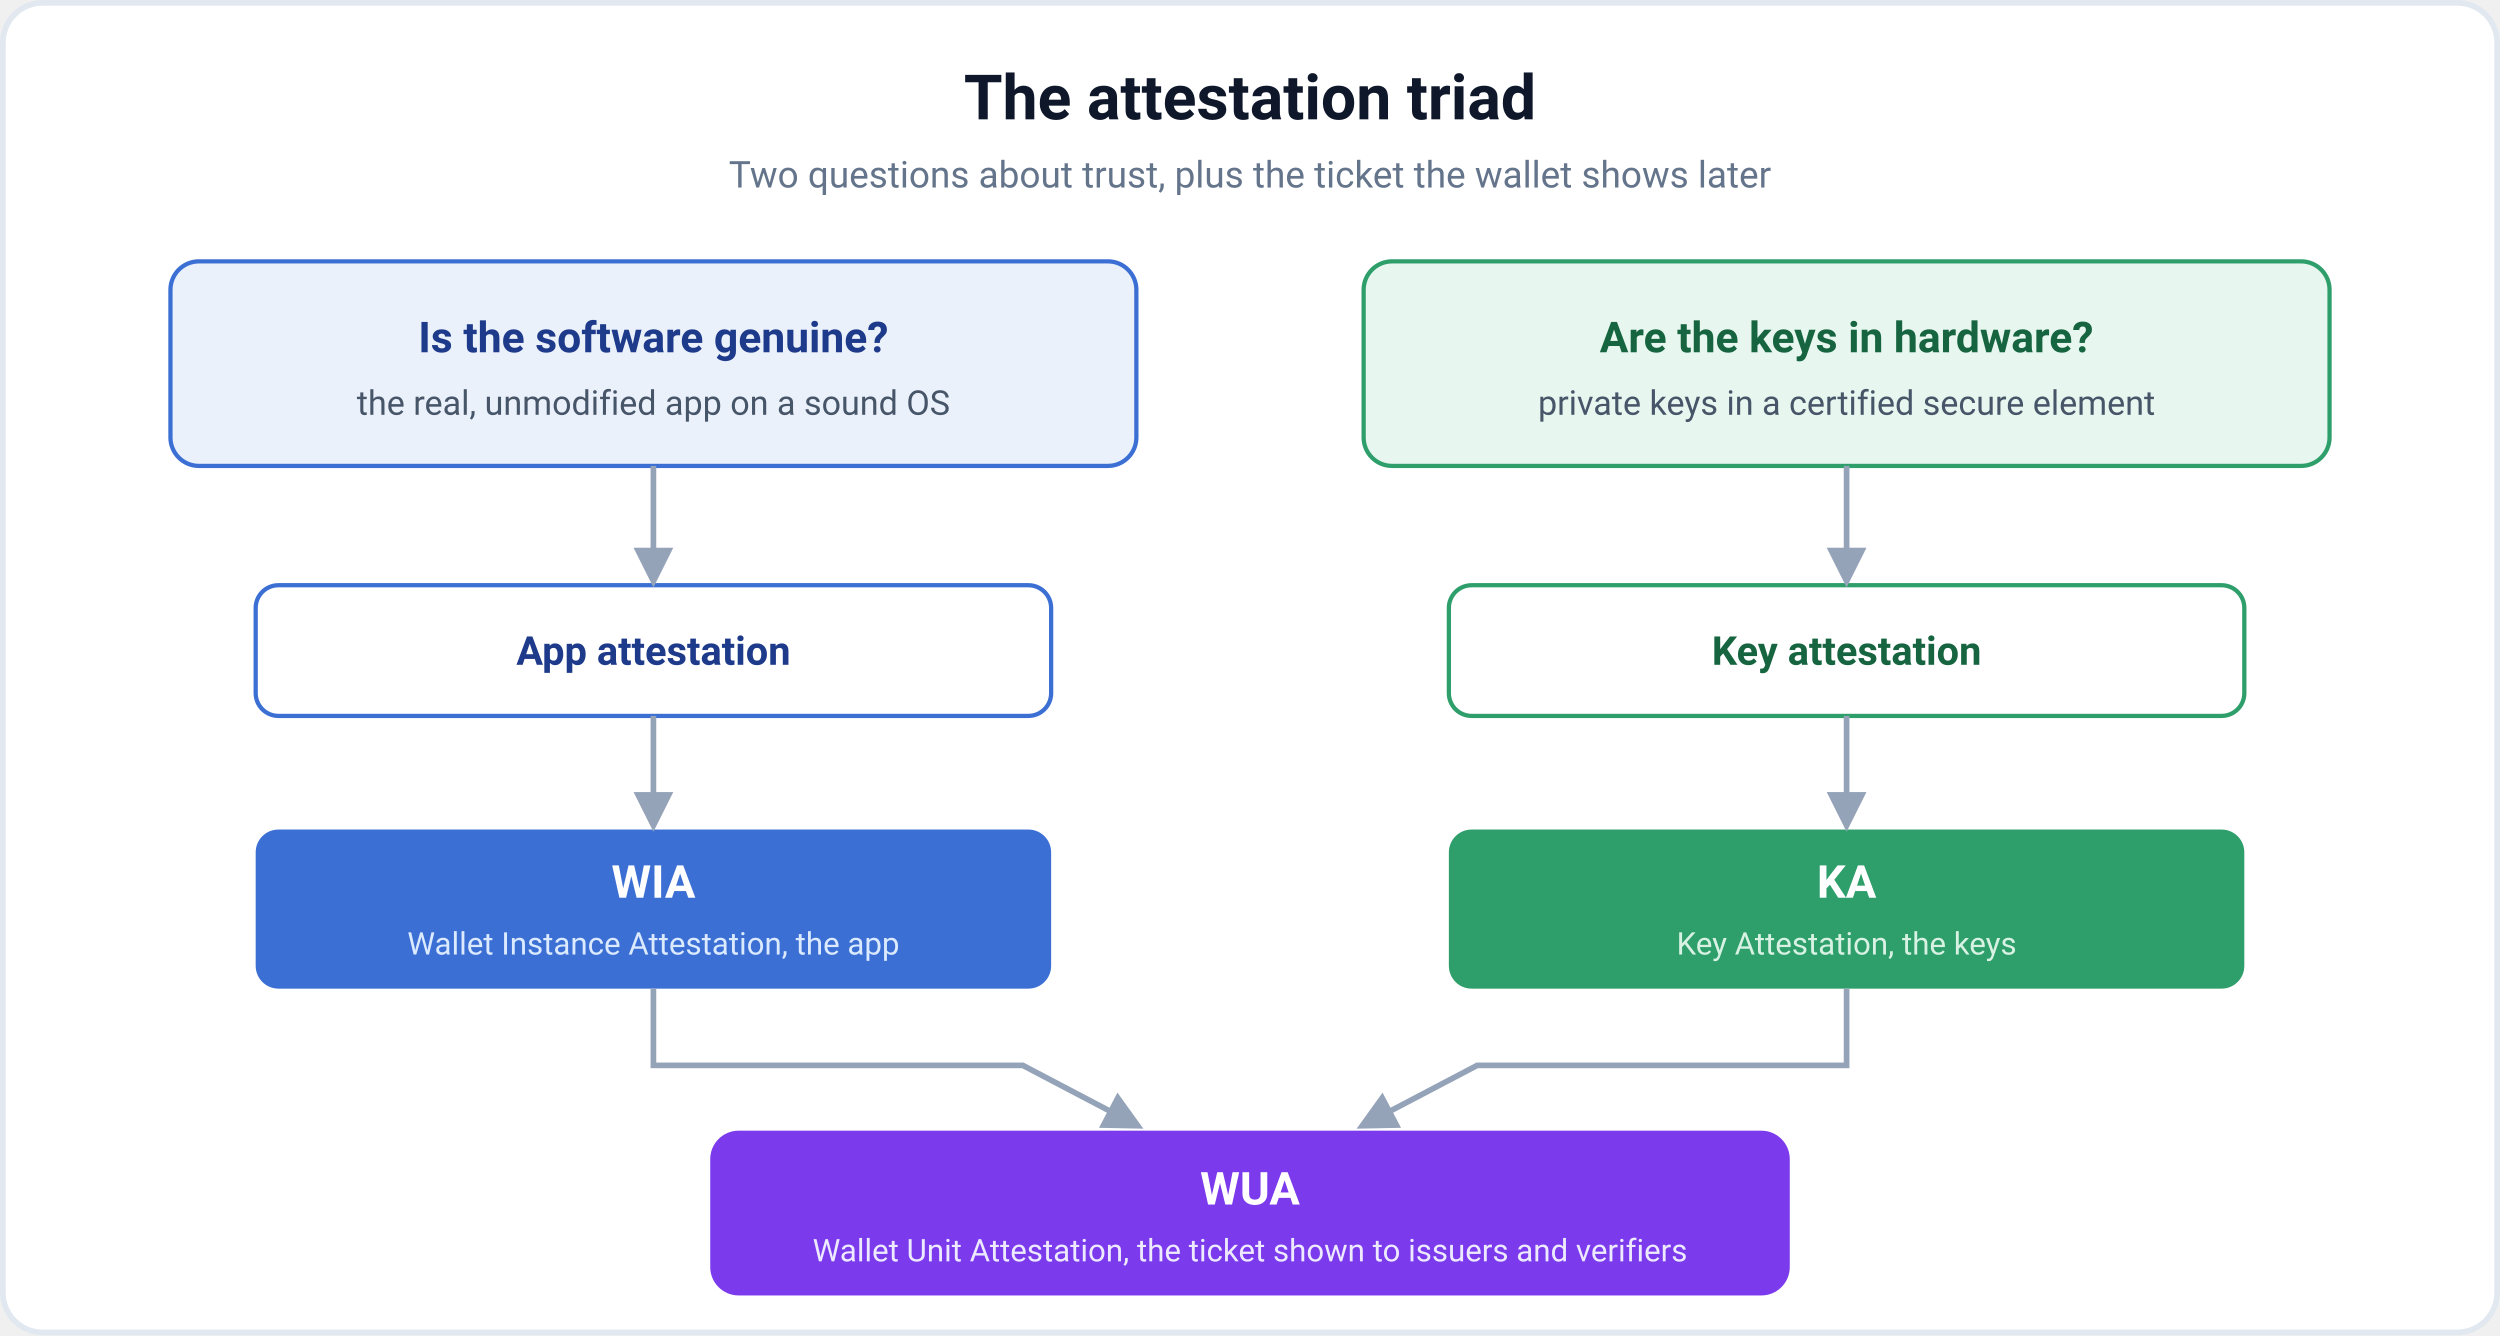
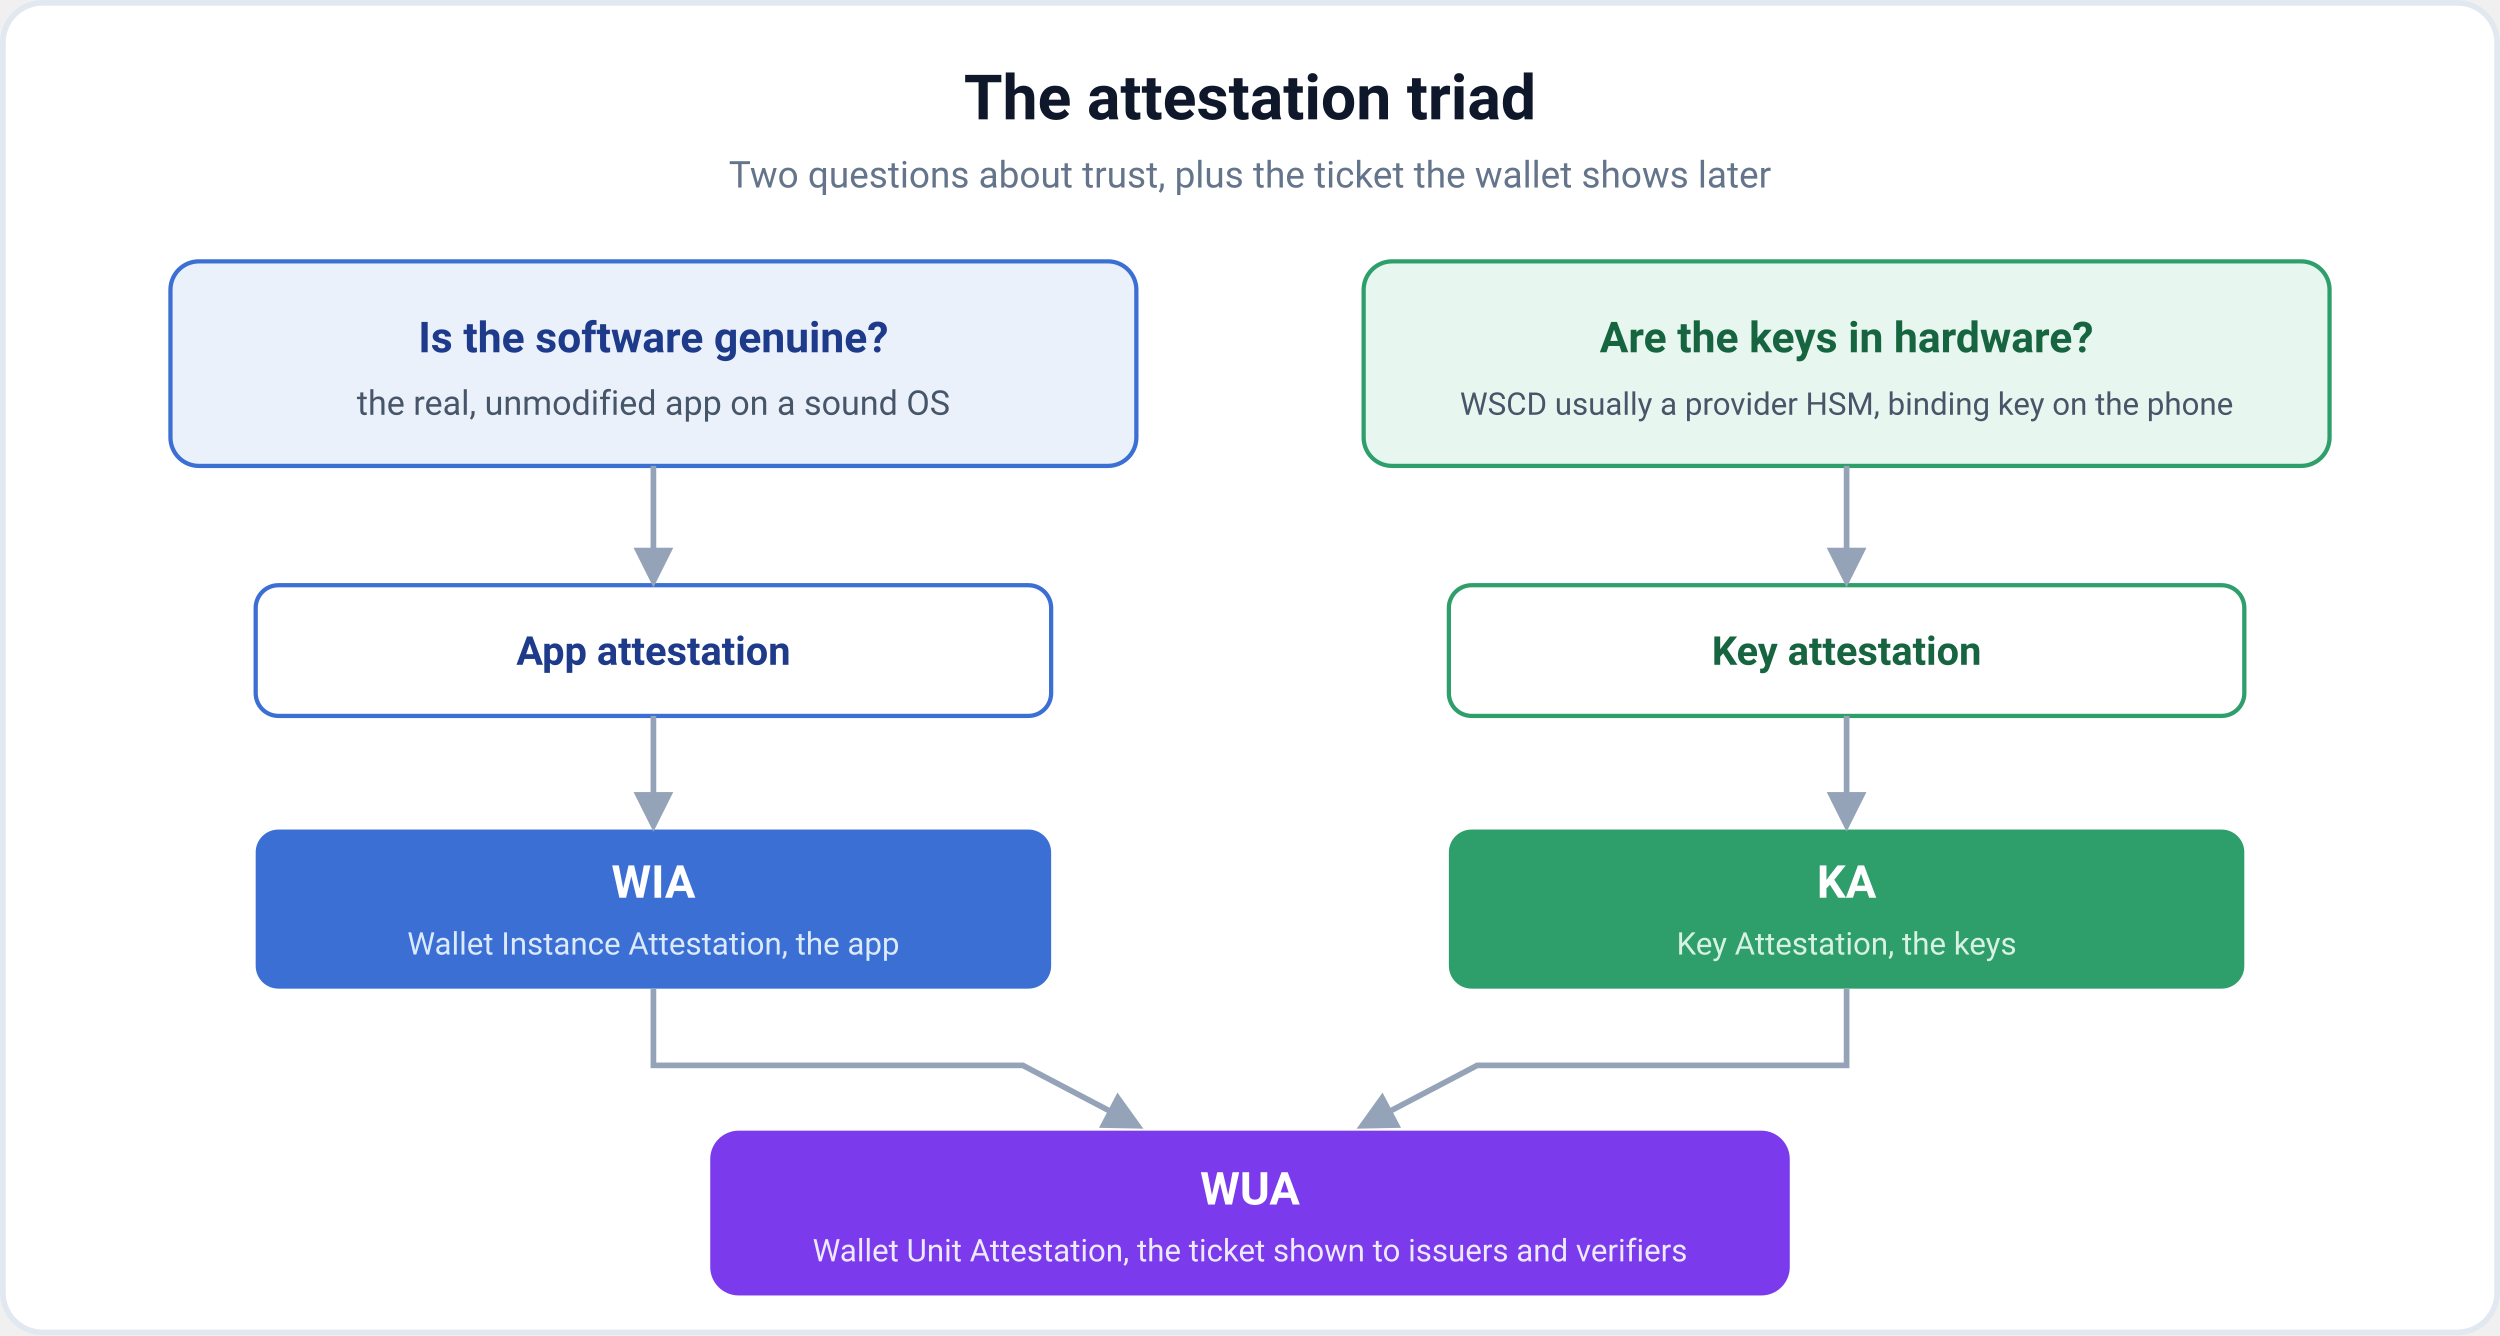
<svg xmlns="http://www.w3.org/2000/svg" viewBox="0 0 880 470" font-family="system-ui, -apple-system, 'Segoe UI', Roboto, sans-serif">
  <defs>
    <marker id="arrow" viewBox="0 0 10 10" refX="8" refY="5" markerWidth="7" markerHeight="7" orient="auto-start-reverse">
      <path d="M0 0 L10 5 L0 10 z" fill="#94a3b8" />
    </marker>
  </defs>
  <rect x="1" y="1" width="878" height="468" rx="14" fill="#ffffff" stroke="#e2e8f0" stroke-width="2" />
  <text x="440" y="42" text-anchor="middle" font-size="22" font-weight="700" fill="#0f172a">The attestation triad</text>
  <text x="440" y="66" text-anchor="middle" font-size="13" fill="#64748b">Two questions about trust, plus the ticket the wallet shows later</text>
  <rect x="60" y="92" width="340" height="72" rx="10" fill="#eaf1fb" stroke="#3b6fd4" stroke-width="1.5" />
  <text x="230" y="124" text-anchor="middle" font-size="15" font-weight="600" fill="#1e3a8a">Is the software genuine?</text>
  <text x="230" y="146" text-anchor="middle" font-size="12" fill="#475569">the real, unmodified app on a sound OS</text>
  <rect x="480" y="92" width="340" height="72" rx="10" fill="#e7f6ee" stroke="#2e9e6b" stroke-width="1.5" />
  <text x="650" y="124" text-anchor="middle" font-size="15" font-weight="600" fill="#166540">Are the keys in hardware?</text>
-   <text x="650" y="146" text-anchor="middle" font-size="12" fill="#475569">private keys in a certified secure element</text>
+   <text x="650" y="146" text-anchor="middle" font-size="11" fill="#475569">WSCD usually a provider HSM, binding key on the phone</text>
  <rect x="90" y="206" width="280" height="46" rx="8" fill="#ffffff" stroke="#3b6fd4" stroke-width="1.5" />
  <text x="230" y="234" text-anchor="middle" font-size="14" font-weight="600" fill="#1e3a8a">App attestation</text>
  <rect x="510" y="206" width="280" height="46" rx="8" fill="#ffffff" stroke="#2e9e6b" stroke-width="1.5" />
  <text x="650" y="234" text-anchor="middle" font-size="14" font-weight="600" fill="#166540">Key attestation</text>
  <rect x="90" y="292" width="280" height="56" rx="8" fill="#3b6fd4" />
  <text x="230" y="316" text-anchor="middle" font-size="16" font-weight="700" fill="#ffffff">WIA</text>
  <text x="230" y="336" text-anchor="middle" font-size="11" fill="#dbeafe">Wallet Instance Attestation, the app</text>
  <rect x="510" y="292" width="280" height="56" rx="8" fill="#2e9e6b" />
  <text x="650" y="316" text-anchor="middle" font-size="16" font-weight="700" fill="#ffffff">KA</text>
  <text x="650" y="336" text-anchor="middle" font-size="11" fill="#d7f2e3">Key Attestation, the keys</text>
  <rect x="250" y="398" width="380" height="58" rx="10" fill="#7c3aed" />
  <text x="440" y="424" text-anchor="middle" font-size="16" font-weight="700" fill="#ffffff">WUA</text>
  <text x="440" y="444" text-anchor="middle" font-size="11" fill="#ede9fe">Wallet Unit Attestation, the ticket shown to issuers and verifiers</text>
  <line x1="230" y1="164" x2="230" y2="204" stroke="#94a3b8" stroke-width="2" marker-end="url(#arrow)" />
  <line x1="650" y1="164" x2="650" y2="204" stroke="#94a3b8" stroke-width="2" marker-end="url(#arrow)" />
  <line x1="230" y1="252" x2="230" y2="290" stroke="#94a3b8" stroke-width="2" marker-end="url(#arrow)" />
  <line x1="650" y1="252" x2="650" y2="290" stroke="#94a3b8" stroke-width="2" marker-end="url(#arrow)" />
  <path d="M230 348 L230 375 L360 375 L400 396" fill="none" stroke="#94a3b8" stroke-width="2" marker-end="url(#arrow)" />
  <path d="M650 348 L650 375 L520 375 L480 396" fill="none" stroke="#94a3b8" stroke-width="2" marker-end="url(#arrow)" />
</svg>
